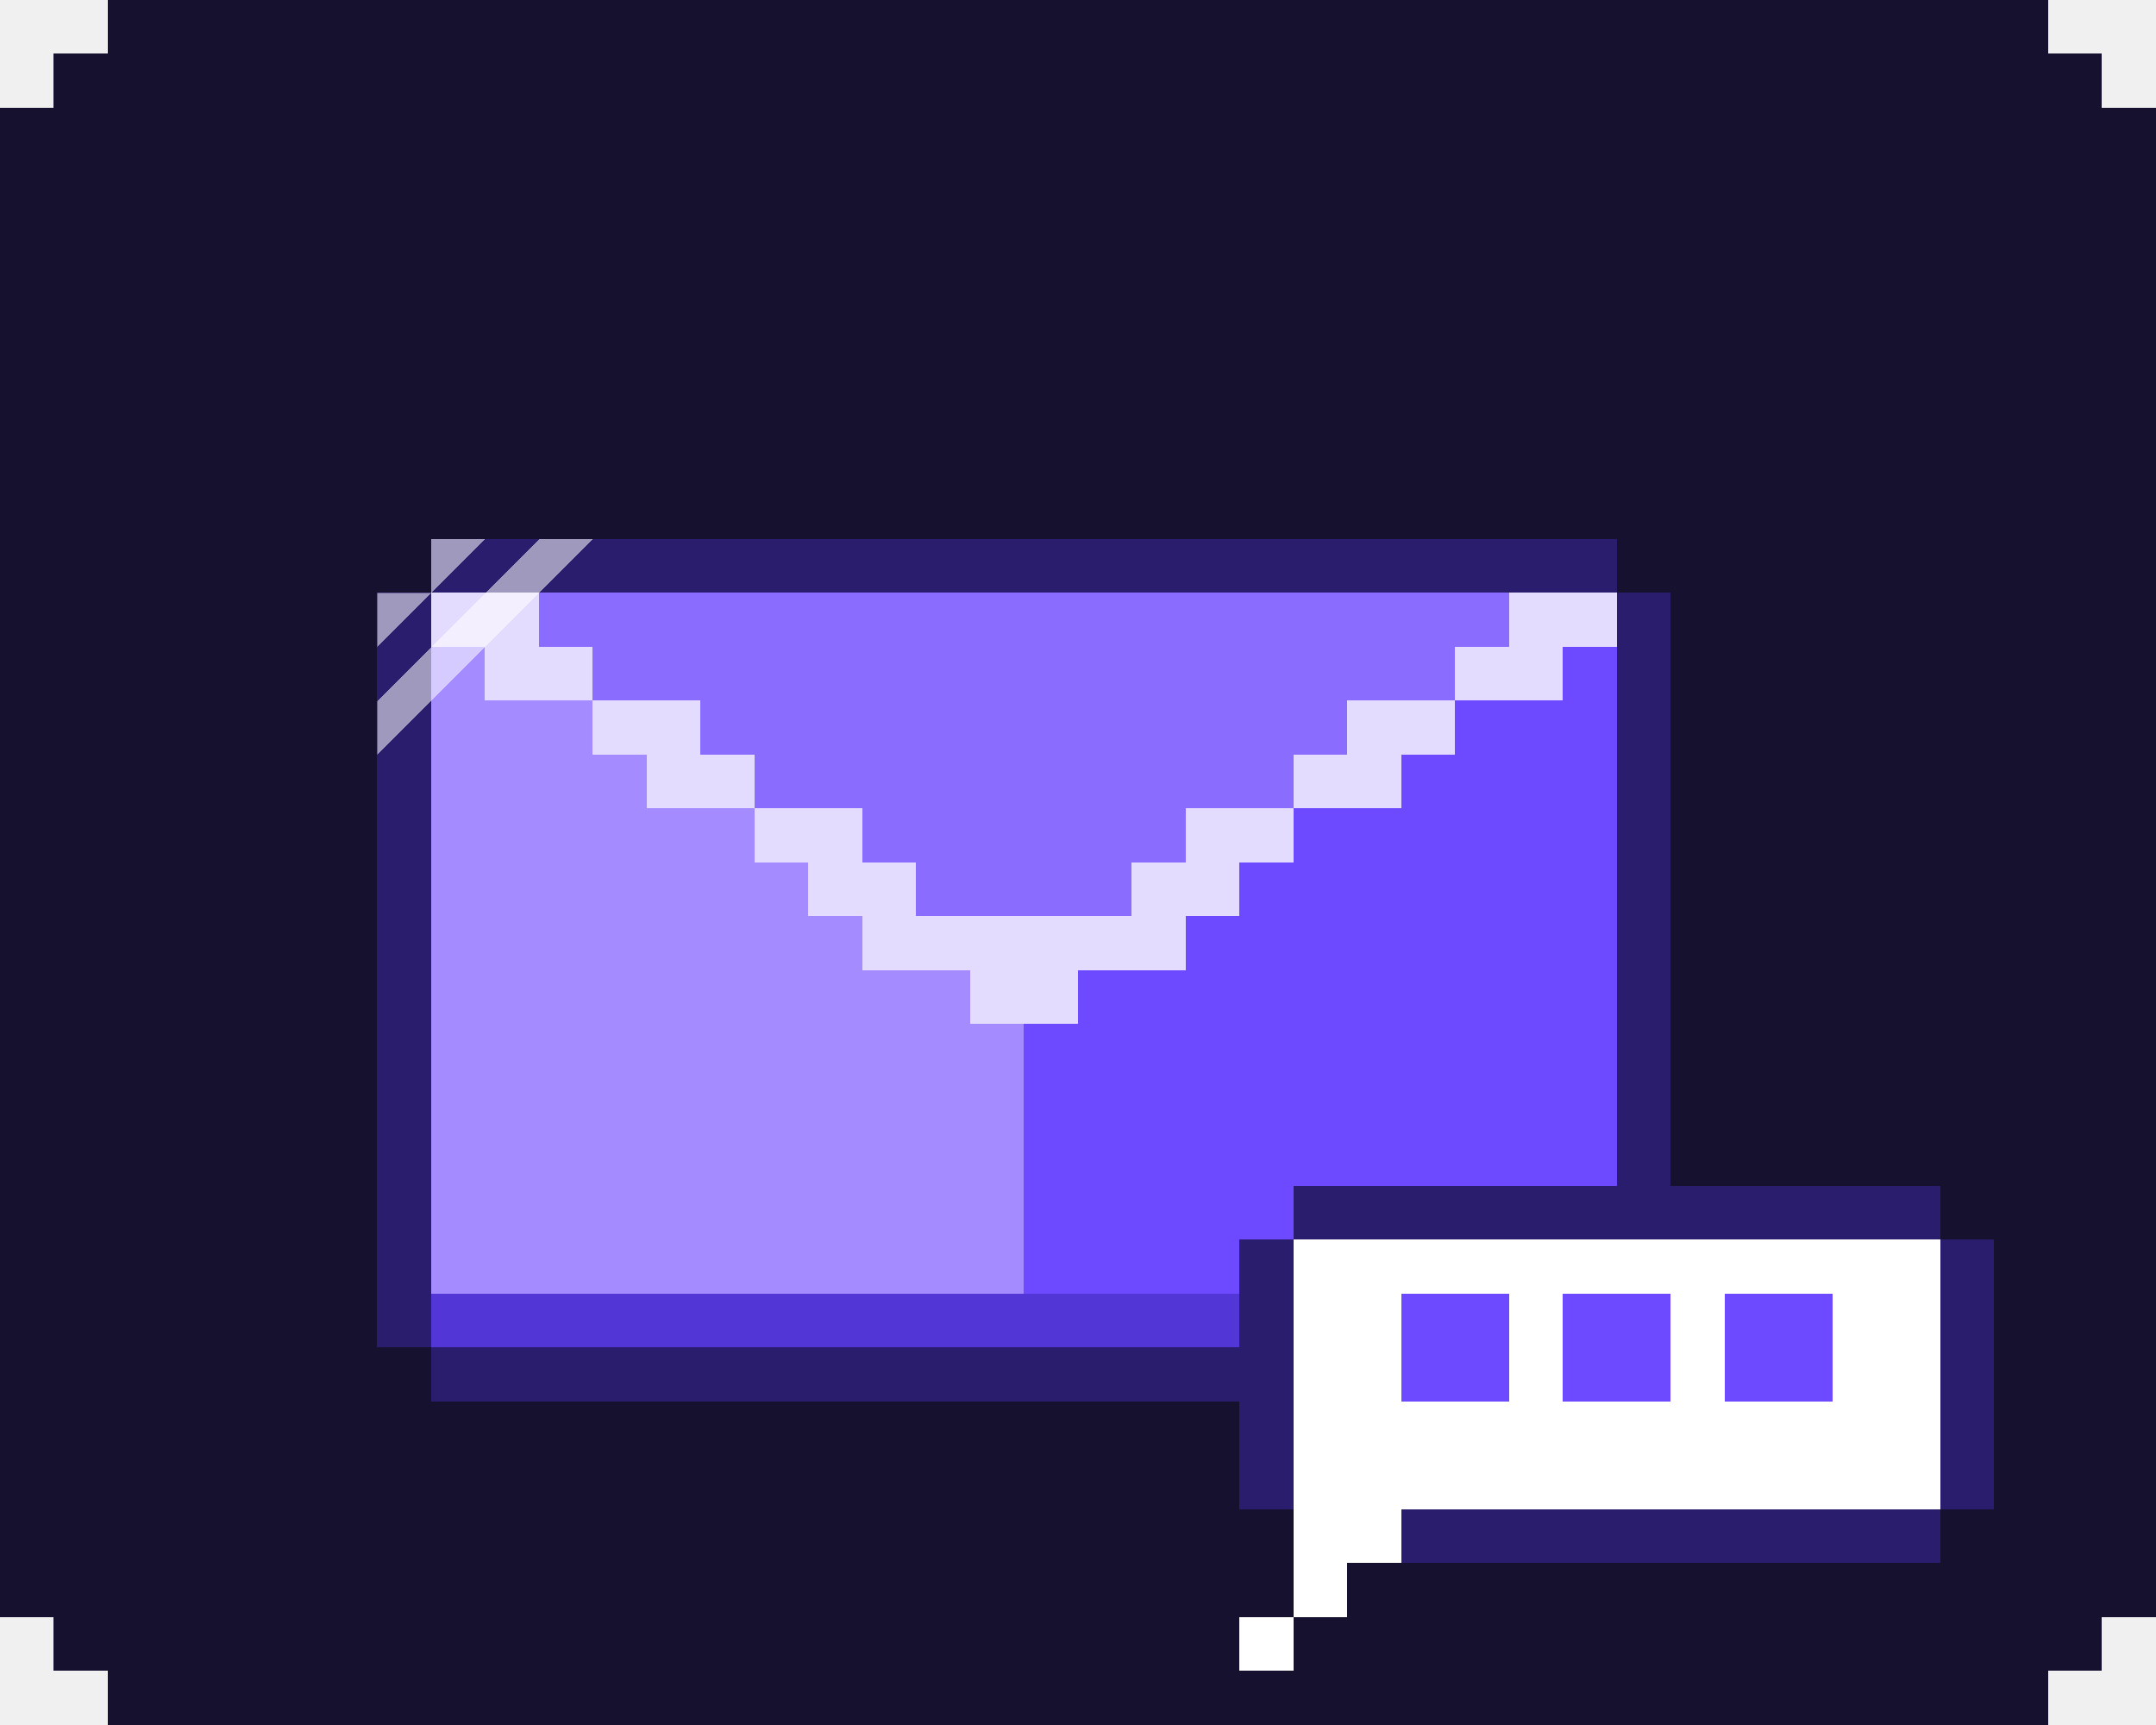
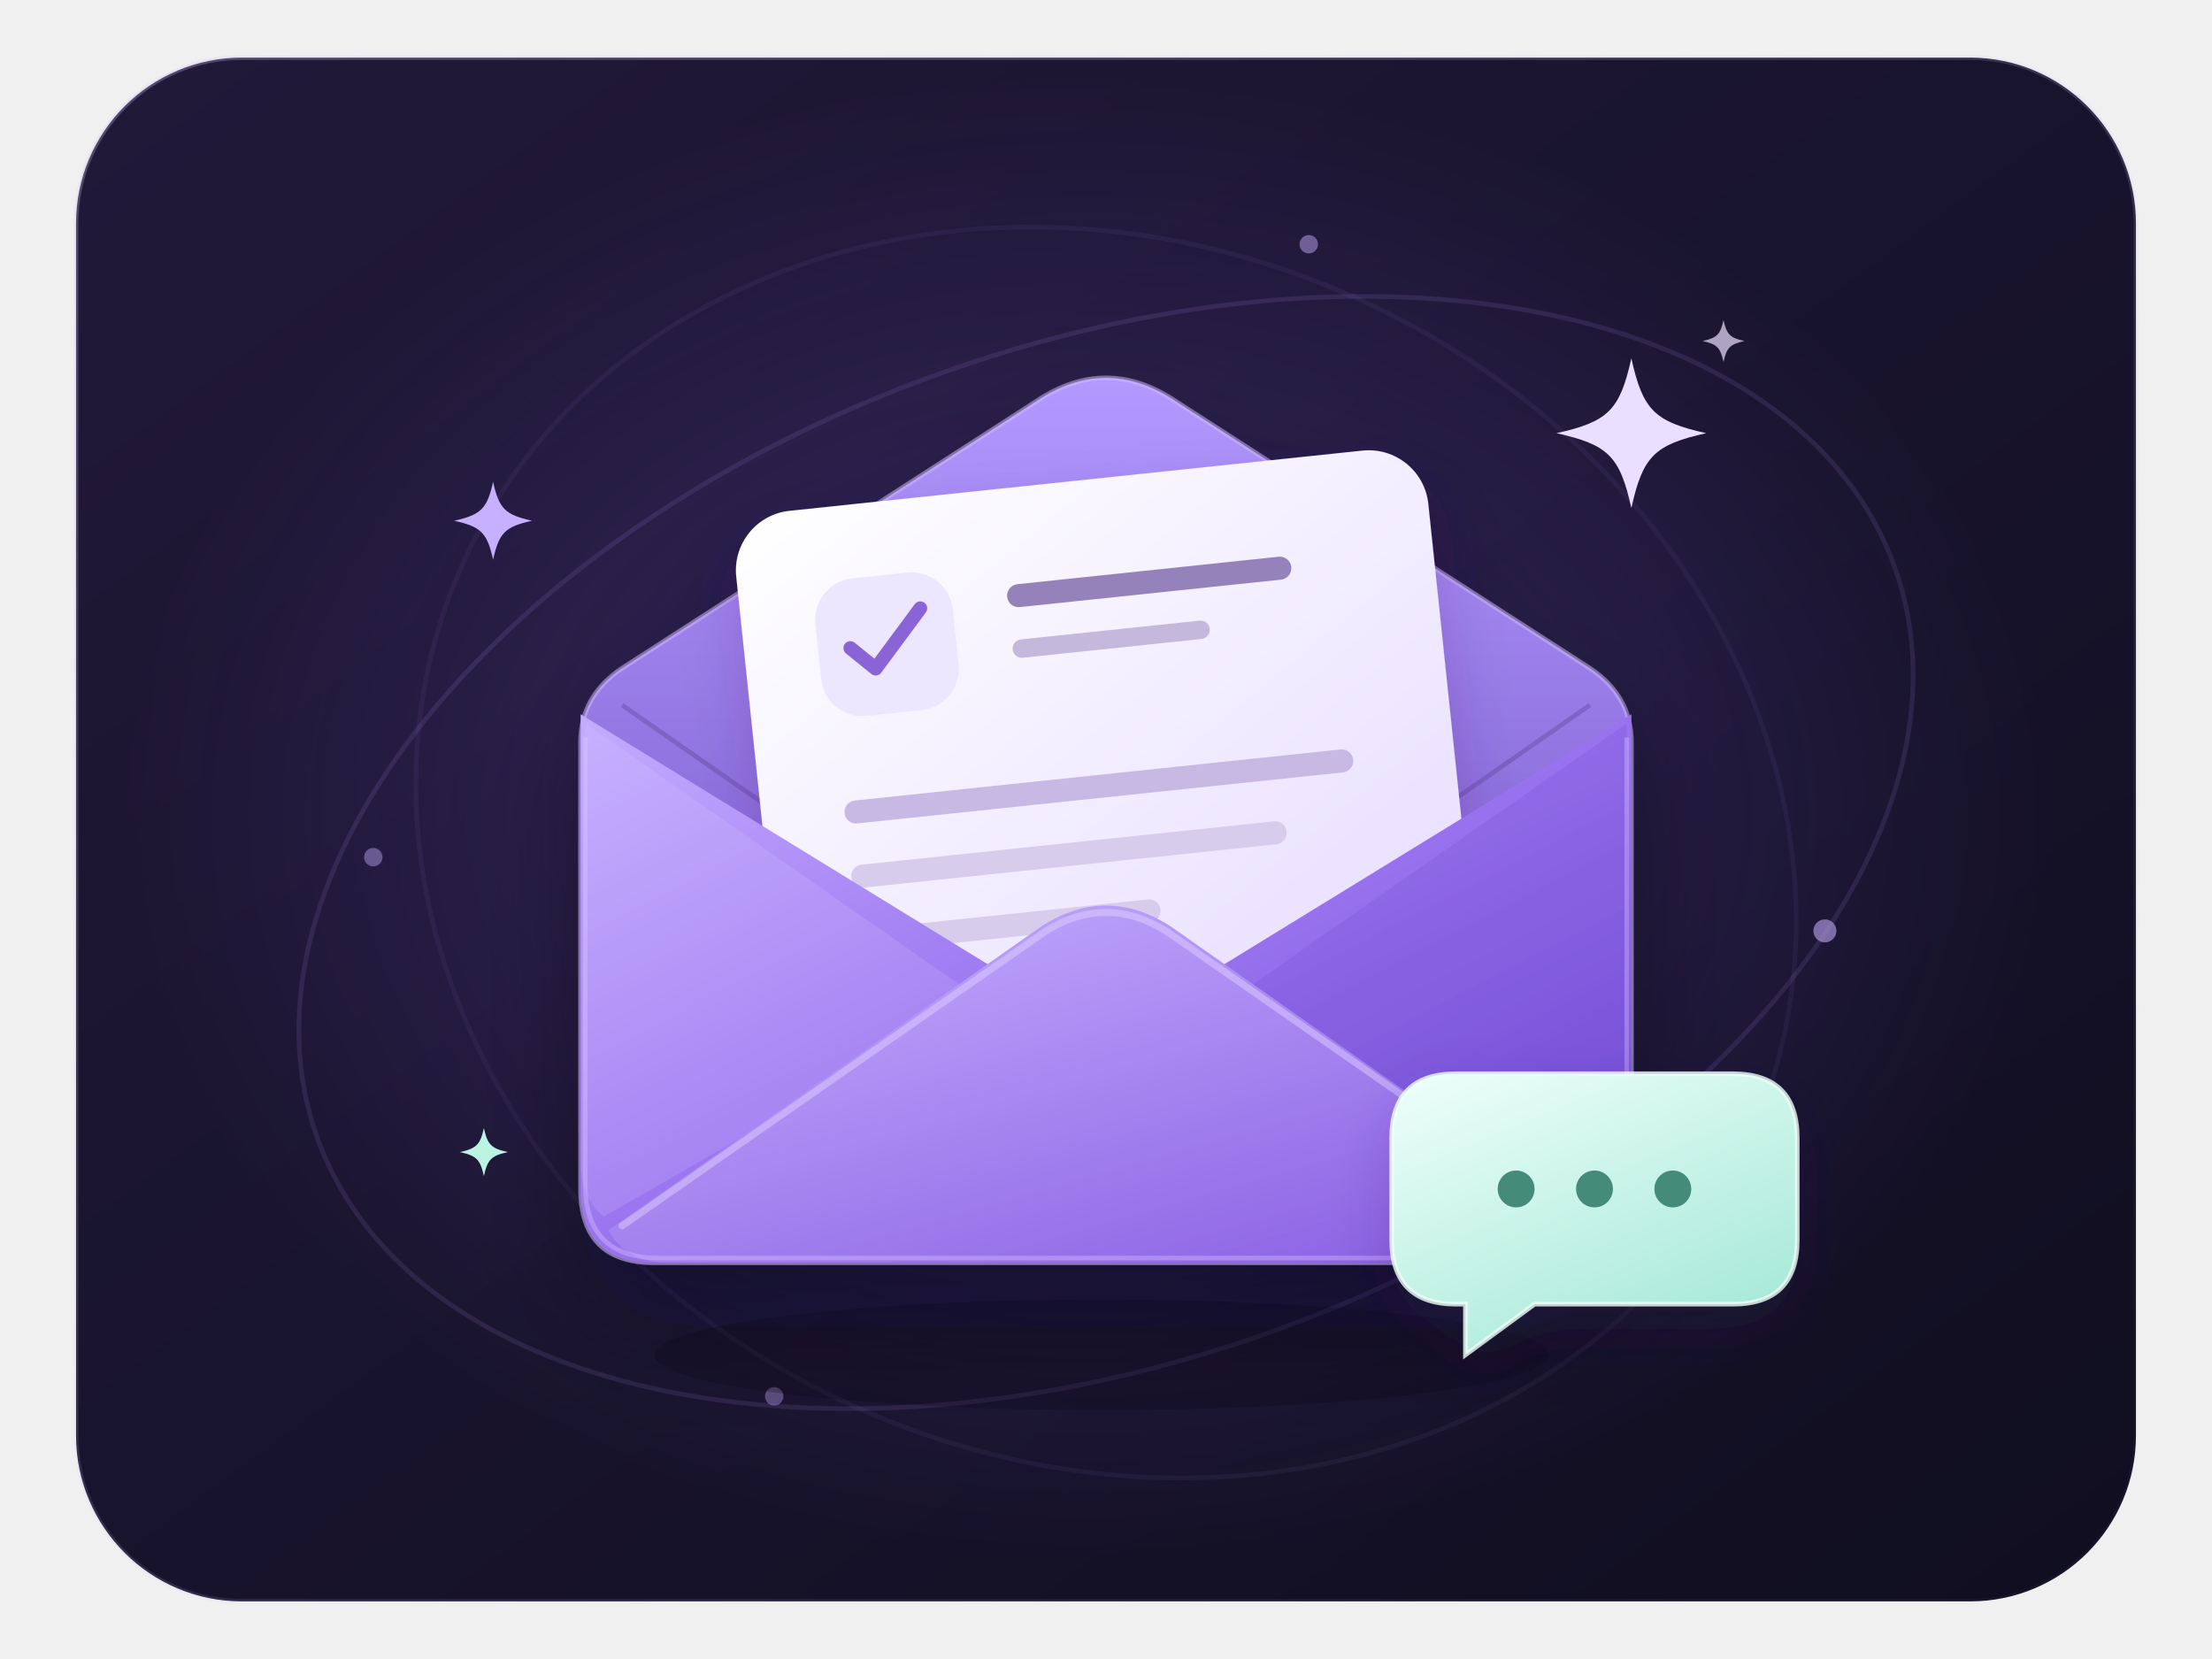
- <svg xmlns="http://www.w3.org/2000/svg" viewBox="0 0 40 32" width="320" height="256" shape-rendering="crispEdges" role="img" aria-label="proton-mail skill logo">
+ <svg xmlns="http://www.w3.org/2000/svg" viewBox="0 0 480 360" width="480" height="360" role="img" aria-labelledby="title description">
  <defs>
-     <clipPath id="env">
-       <rect x="8" y="10" width="22" height="1" />
-       <rect x="7" y="11" width="24" height="1" />
-       <rect x="7" y="12" width="24" height="1" />
-       <rect x="7" y="13" width="24" height="1" />
-       <rect x="7" y="14" width="24" height="1" />
-       <rect x="7" y="15" width="24" height="1" />
-       <rect x="7" y="16" width="24" height="1" />
-       <rect x="7" y="17" width="24" height="1" />
-       <rect x="7" y="18" width="24" height="1" />
-       <rect x="7" y="19" width="24" height="1" />
-       <rect x="7" y="20" width="24" height="1" />
-       <rect x="7" y="21" width="24" height="1" />
-       <rect x="7" y="22" width="24" height="1" />
-       <rect x="7" y="23" width="24" height="1" />
-       <rect x="7" y="24" width="24" height="1" />
-       <rect x="8" y="25" width="22" height="1" />
-     </clipPath>
+     <linearGradient id="background" x2="1" y2="1">
+       <stop stop-color="#211939" />
+       <stop offset="1" stop-color="#100e20" />
+     </linearGradient>
+     <radialGradient id="halo">
+       <stop stop-color="#9062ff" stop-opacity=".27" />
+       <stop offset="1" stop-color="#9062ff" stop-opacity="0" />
+     </radialGradient>
+     <linearGradient id="rim" x2=".8" y2="1">
+       <stop stop-color="#d5c6ff" stop-opacity=".28" />
+       <stop offset="1" stop-color="#d5c6ff" stop-opacity=".04" />
+     </linearGradient>
+     <linearGradient id="inside" x2="0" y2="1">
+       <stop stop-color="#b398ff" />
+       <stop offset="1" stop-color="#6746ba" />
+     </linearGradient>
+     <linearGradient id="paper" x2=".7" y2="1">
+       <stop stop-color="#fff" />
+       <stop offset="1" stop-color="#e7ddff" />
+     </linearGradient>
+     <linearGradient id="envelope" x2="1" y2="1">
+       <stop stop-color="#c4acff" />
+       <stop offset=".5" stop-color="#9973ef" />
+       <stop offset="1" stop-color="#7049d6" />
+     </linearGradient>
+     <linearGradient id="fold" x2=".8" y2="1">
+       <stop stop-color="#c7b0ff" />
+       <stop offset="1" stop-color="#8c63e4" />
+     </linearGradient>
+     <linearGradient id="mint" x2=".6" y2="1">
+       <stop stop-color="#effffb" />
+       <stop offset="1" stop-color="#a9ead8" />
+     </linearGradient>
+     <filter id="shadow" x="-40%" y="-40%" width="180%" height="200%">
+       <feDropShadow dx="0" dy="14" stdDeviation="12" flood-color="#090519" flood-opacity=".38" />
+     </filter>
+     <filter id="soft-shadow" x="-40%" y="-40%" width="180%" height="200%">
+       <feDropShadow dx="0" dy="5" stdDeviation="6" flood-color="#392263" flood-opacity=".2" />
+     </filter>
+     <path id="star" d="M0-13C2-4 4-2 13 0 4 2 2 4 0 13-2 4-4 2-13 0-4-2-2-4 0-13Z" />
  </defs>
-   <rect x="2" y="0" width="36" height="1" fill="#16112E" />
-   <rect x="1" y="1" width="38" height="1" fill="#16112E" />
-   <rect x="0" y="2" width="40" height="1" fill="#16112E" />
-   <rect x="0" y="3" width="40" height="1" fill="#16112E" />
-   <rect x="0" y="4" width="40" height="1" fill="#16112E" />
-   <rect x="0" y="5" width="40" height="1" fill="#16112E" />
-   <rect x="0" y="6" width="40" height="1" fill="#16112E" />
-   <rect x="0" y="7" width="40" height="1" fill="#16112E" />
-   <rect x="0" y="8" width="40" height="1" fill="#16112E" />
-   <rect x="0" y="9" width="40" height="1" fill="#16112E" />
-   <rect x="0" y="10" width="40" height="1" fill="#16112E" />
-   <rect x="0" y="11" width="40" height="1" fill="#16112E" />
-   <rect x="0" y="12" width="40" height="1" fill="#16112E" />
-   <rect x="0" y="13" width="40" height="1" fill="#16112E" />
-   <rect x="0" y="14" width="40" height="1" fill="#16112E" />
-   <rect x="0" y="15" width="40" height="1" fill="#16112E" />
-   <rect x="0" y="16" width="40" height="1" fill="#16112E" />
-   <rect x="0" y="17" width="40" height="1" fill="#16112E" />
-   <rect x="0" y="18" width="40" height="1" fill="#16112E" />
-   <rect x="0" y="19" width="40" height="1" fill="#16112E" />
-   <rect x="0" y="20" width="40" height="1" fill="#16112E" />
-   <rect x="0" y="21" width="40" height="1" fill="#16112E" />
-   <rect x="0" y="22" width="40" height="1" fill="#16112E" />
-   <rect x="0" y="23" width="40" height="1" fill="#16112E" />
-   <rect x="0" y="24" width="40" height="1" fill="#16112E" />
-   <rect x="0" y="25" width="40" height="1" fill="#16112E" />
-   <rect x="0" y="26" width="40" height="1" fill="#16112E" />
-   <rect x="0" y="27" width="40" height="1" fill="#16112E" />
-   <rect x="0" y="28" width="40" height="1" fill="#16112E" />
-   <rect x="0" y="29" width="40" height="1" fill="#16112E" />
-   <rect x="1" y="30" width="38" height="1" fill="#16112E" />
-   <rect x="2" y="31" width="36" height="1" fill="#16112E" />
-   <g>
-     <rect x="8" y="10" width="22" height="1" fill="#2B1D6E" />
-     <rect x="8" y="11" width="2" height="1" fill="#E4DCFF" />
-     <rect x="28" y="11" width="2" height="1" fill="#E4DCFF" />
-     <rect x="10" y="11" width="18" height="1" fill="#8A6CFF" />
-     <rect x="7" y="11" width="1" height="1" fill="#2B1D6E" />
-     <rect x="30" y="11" width="1" height="1" fill="#2B1D6E" />
-     <rect x="29" y="12" width="1" height="1" fill="#6D4AFF" />
-     <rect x="9" y="12" width="2" height="1" fill="#E4DCFF" />
-     <rect x="27" y="12" width="2" height="1" fill="#E4DCFF" />
-     <rect x="11" y="12" width="16" height="1" fill="#8A6CFF" />
-     <rect x="8" y="12" width="1" height="1" fill="#A48BFF" />
-     <rect x="7" y="12" width="1" height="1" fill="#2B1D6E" />
-     <rect x="30" y="12" width="1" height="1" fill="#2B1D6E" />
-     <rect x="27" y="13" width="3" height="1" fill="#6D4AFF" />
-     <rect x="11" y="13" width="2" height="1" fill="#E4DCFF" />
-     <rect x="25" y="13" width="2" height="1" fill="#E4DCFF" />
-     <rect x="13" y="13" width="12" height="1" fill="#8A6CFF" />
-     <rect x="8" y="13" width="3" height="1" fill="#A48BFF" />
-     <rect x="7" y="13" width="1" height="1" fill="#2B1D6E" />
-     <rect x="30" y="13" width="1" height="1" fill="#2B1D6E" />
-     <rect x="26" y="14" width="4" height="1" fill="#6D4AFF" />
-     <rect x="12" y="14" width="2" height="1" fill="#E4DCFF" />
-     <rect x="24" y="14" width="2" height="1" fill="#E4DCFF" />
-     <rect x="14" y="14" width="10" height="1" fill="#8A6CFF" />
-     <rect x="8" y="14" width="4" height="1" fill="#A48BFF" />
-     <rect x="7" y="14" width="1" height="1" fill="#2B1D6E" />
-     <rect x="30" y="14" width="1" height="1" fill="#2B1D6E" />
-     <rect x="24" y="15" width="6" height="1" fill="#6D4AFF" />
-     <rect x="14" y="15" width="2" height="1" fill="#E4DCFF" />
-     <rect x="22" y="15" width="2" height="1" fill="#E4DCFF" />
-     <rect x="16" y="15" width="6" height="1" fill="#8A6CFF" />
-     <rect x="8" y="15" width="6" height="1" fill="#A48BFF" />
-     <rect x="7" y="15" width="1" height="1" fill="#2B1D6E" />
-     <rect x="30" y="15" width="1" height="1" fill="#2B1D6E" />
-     <rect x="23" y="16" width="7" height="1" fill="#6D4AFF" />
-     <rect x="15" y="16" width="2" height="1" fill="#E4DCFF" />
-     <rect x="21" y="16" width="2" height="1" fill="#E4DCFF" />
-     <rect x="17" y="16" width="4" height="1" fill="#8A6CFF" />
-     <rect x="8" y="16" width="7" height="1" fill="#A48BFF" />
-     <rect x="7" y="16" width="1" height="1" fill="#2B1D6E" />
-     <rect x="30" y="16" width="1" height="1" fill="#2B1D6E" />
-     <rect x="22" y="17" width="8" height="1" fill="#6D4AFF" />
-     <rect x="16" y="17" width="6" height="1" fill="#E4DCFF" />
-     <rect x="8" y="17" width="8" height="1" fill="#A48BFF" />
-     <rect x="7" y="17" width="1" height="1" fill="#2B1D6E" />
-     <rect x="30" y="17" width="1" height="1" fill="#2B1D6E" />
-     <rect x="20" y="18" width="10" height="1" fill="#6D4AFF" />
-     <rect x="18" y="18" width="2" height="1" fill="#E4DCFF" />
-     <rect x="8" y="18" width="10" height="1" fill="#A48BFF" />
-     <rect x="7" y="18" width="1" height="1" fill="#2B1D6E" />
-     <rect x="30" y="18" width="1" height="1" fill="#2B1D6E" />
-     <rect x="19" y="19" width="11" height="1" fill="#6D4AFF" />
-     <rect x="8" y="19" width="11" height="1" fill="#A48BFF" />
-     <rect x="7" y="19" width="1" height="1" fill="#2B1D6E" />
-     <rect x="30" y="19" width="1" height="1" fill="#2B1D6E" />
-     <rect x="19" y="20" width="11" height="1" fill="#6D4AFF" />
-     <rect x="8" y="20" width="11" height="1" fill="#A48BFF" />
-     <rect x="7" y="20" width="1" height="1" fill="#2B1D6E" />
-     <rect x="30" y="20" width="1" height="1" fill="#2B1D6E" />
-     <rect x="19" y="21" width="11" height="1" fill="#6D4AFF" />
-     <rect x="8" y="21" width="11" height="1" fill="#A48BFF" />
-     <rect x="7" y="21" width="1" height="1" fill="#2B1D6E" />
-     <rect x="30" y="21" width="1" height="1" fill="#2B1D6E" />
-     <rect x="19" y="22" width="11" height="1" fill="#6D4AFF" />
-     <rect x="8" y="22" width="11" height="1" fill="#A48BFF" />
-     <rect x="7" y="22" width="1" height="1" fill="#2B1D6E" />
-     <rect x="30" y="22" width="1" height="1" fill="#2B1D6E" />
-     <rect x="19" y="23" width="11" height="1" fill="#6D4AFF" />
-     <rect x="8" y="23" width="11" height="1" fill="#A48BFF" />
-     <rect x="7" y="23" width="1" height="1" fill="#2B1D6E" />
-     <rect x="30" y="23" width="1" height="1" fill="#2B1D6E" />
-     <rect x="7" y="24" width="1" height="1" fill="#2B1D6E" />
-     <rect x="30" y="24" width="1" height="1" fill="#2B1D6E" />
-     <rect x="8" y="24" width="22" height="1" fill="#5236D6" />
-     <rect x="8" y="25" width="22" height="1" fill="#2B1D6E" />
-     <g clip-path="url(#env)" opacity="0.55">
-       <g>
-         <polygon points="0,0 2,0 -14,16 -16,16" fill="#FFFFFF" transform="translate(7 10)" />
-         <polygon points="3,0 4,0 -12,16 -13,16" fill="#FFFFFF" transform="translate(7 10)" />
-         <animateTransform attributeName="transform" type="translate" values="0 0;4 0;8 0;12 0;16 0;20 0;24 0;28 0;32 0;36 0;40 0;40 0;40 0;40 0;40 0;40 0;40 0;40 0" dur="3.6s" repeatCount="indefinite" calcMode="discrete" />
+   <style>
+     .envelope { animation: float 6s ease-in-out infinite; }
+     .letter { animation: letter 6s ease-in-out infinite; }
+     .bubble { animation: bubble 6s ease-in-out infinite; }
+     .sparkle { animation: twinkle 6s ease-in-out infinite; }
+     .sparkle-late { animation-delay: -3s; }
+     .dot { animation: typing 1.8s ease-in-out infinite; }
+     .dot-two { animation-delay: -.6s; }
+     .dot-three { animation-delay: -1.2s; }
+     @keyframes float { 0%, 100% { transform: translateY(0); } 50% { transform: translateY(-8px); } }
+     @keyframes letter { 0%, 100% { transform: translateY(0); } 50% { transform: translateY(-5px); } }
+     @keyframes bubble { 0%, 100% { transform: translateY(0); } 50% { transform: translateY(5px); } }
+     @keyframes twinkle { 0%, 100% { opacity: .45; } 50% { opacity: 1; } }
+     @keyframes typing { 0%, 60%, 100% { transform: translateY(0); opacity: .5; } 30% { transform: translateY(-4px); opacity: 1; } }
+     @media (prefers-reduced-motion: reduce) {
+       .envelope, .letter, .bubble, .sparkle, .dot { animation: none; }
+     }
+   </style>
+   <rect x="16.5" y="12.5" width="447" height="335" rx="36" fill="url(#background)" stroke="url(#rim)" />
+   <ellipse cx="236" cy="177" rx="210" ry="163" fill="url(#halo)" />
+   <g fill="none" stroke="#bd9dff">
+     <ellipse cx="240" cy="185" rx="182" ry="110" transform="rotate(-20 240 185)" stroke-opacity=".12" />
+     <ellipse cx="240" cy="185" rx="153" ry="132" transform="rotate(24 240 185)" stroke-opacity=".06" />
+   </g>
+   <g fill="#bca5f2">
+     <circle cx="81" cy="186" r="2" opacity=".45" />
+     <circle cx="284" cy="53" r="2" opacity=".5" />
+     <circle cx="396" cy="202" r="2.5" opacity=".6" />
+     <circle cx="168" cy="303" r="2" opacity=".4" />
+     <circle cx="376" cy="276" r="1.5" opacity=".3" />
+   </g>
+   <ellipse cx="239" cy="294" rx="97" ry="12" fill="#080612" opacity=".24" />
+   <g class="envelope">
+     <g filter="url(#shadow)">
+       <path d="M126 161Q126 151 135 145L225 87Q240 77 255 87L345 145Q354 151 354 161V258Q354 274 338 274H142Q126 274 126 258Z" fill="url(#inside)" stroke="#d4bfff" stroke-opacity=".5" />
+       <path d="m135 153 99 69q6 4 12 0l99-69" fill="none" stroke="#503480" stroke-opacity=".3" />
+       <g class="letter">
+         <g transform="rotate(-6 240 171)">
+           <rect x="165" y="104" width="151" height="143" rx="13" fill="url(#paper)" filter="url(#soft-shadow)" />
+           <rect x="181" y="120" width="30" height="30" rx="9" fill="#ede6ff" />
+           <path d="m188 135 5 5 11-12" fill="none" stroke="#8a63d7" stroke-width="3" stroke-linecap="round" stroke-linejoin="round" />
+           <rect x="223" y="125" width="62" height="5" rx="2.5" fill="#9582ba" />
+           <rect x="223" y="137" width="43" height="4" rx="2" fill="#c5b8dd" />
+           <rect x="183" y="168" width="111" height="5" rx="2.5" fill="#c7b8e4" />
+           <rect x="183" y="182" width="95" height="5" rx="2.5" fill="#d7cceb" />
+           <rect x="183" y="196" width="66" height="5" rx="2.5" fill="#d7cceb" />
+         </g>
      </g>
+       <path d="M126 155 240 225 354 155V258Q354 274 338 274H142Q126 274 126 258Z" fill="url(#envelope)" />
+       <path d="m127 157 86 60-82 47q-5-4-5-12Z" fill="#decaff" opacity=".17" />
+       <path d="m353 157-86 60 82 47q5-4 5-12Z" fill="#5632ae" opacity=".13" />
+       <path d="m132 267 94-66q14-9 28 0l94 66q-4 7-13 7H145q-9 0-13-7Z" fill="url(#fold)" />
+       <path d="m135 266 92-64q13-8 26 0l92 64" fill="none" stroke="#e5d5ff" stroke-opacity=".45" stroke-width="1.5" stroke-linecap="round" />
+       <path d="M127 160v97q0 16 16 16h194q16 0 16-16v-97" fill="none" stroke="#dfccff" stroke-opacity=".35" />
    </g>
-     <animateTransform attributeName="transform" type="translate" values="0 0;0 -1;0 0" keyTimes="0;0.5;1" dur="2.4s" repeatCount="indefinite" calcMode="discrete" />
  </g>
-   <g opacity="0">
-     <rect x="33" y="3" width="1" height="1" fill="#C9B8FF" />
-     <rect x="33" y="4" width="1" height="1" fill="#FFFFFF" />
-     <rect x="33" y="5" width="1" height="1" fill="#FFFFFF" />
-     <rect x="31" y="6" width="5" height="1" fill="#FFFFFF" />
-     <rect x="30" y="6" width="1" height="1" fill="#C9B8FF" />
-     <rect x="36" y="6" width="1" height="1" fill="#C9B8FF" />
-     <rect x="33" y="7" width="1" height="1" fill="#FFFFFF" />
-     <rect x="33" y="8" width="1" height="1" fill="#FFFFFF" />
-     <rect x="33" y="9" width="1" height="1" fill="#C9B8FF" />
-     <animate attributeName="opacity" values="0;1;1;0;0" keyTimes="0;0.15;0.45;0.6;1" dur="2.4s" begin="0s" repeatCount="indefinite" calcMode="discrete" />
+   <g transform="translate(354 94)">
+     <g class="sparkle" fill="#eadfff">
+       <use href="#star" transform="scale(1.25)" />
+       <use href="#star" transform="translate(20 -20) scale(.35)" opacity=".7" />
+     </g>
  </g>
-   <g opacity="0">
-     <rect x="5" y="4" width="1" height="1" fill="#C9B8FF" />
-     <rect x="5" y="5" width="1" height="1" fill="#FFFFFF" />
-     <rect x="4" y="6" width="3" height="1" fill="#FFFFFF" />
-     <rect x="3" y="6" width="1" height="1" fill="#C9B8FF" />
-     <rect x="7" y="6" width="1" height="1" fill="#C9B8FF" />
-     <rect x="5" y="7" width="1" height="1" fill="#FFFFFF" />
-     <rect x="5" y="8" width="1" height="1" fill="#C9B8FF" />
-     <animate attributeName="opacity" values="0;1;1;0;0" keyTimes="0;0.15;0.45;0.6;1" dur="2.4s" begin="0.8s" repeatCount="indefinite" calcMode="discrete" />
+   <g transform="translate(107 113)">
+     <use class="sparkle sparkle-late" href="#star" fill="#c7b0ff" transform="scale(.65)" />
  </g>
-   <g opacity="0">
-     <rect x="35" y="13" width="1" height="1" fill="#C9B8FF" />
-     <rect x="35" y="14" width="1" height="1" fill="#FFFFFF" />
-     <rect x="34" y="14" width="1" height="1" fill="#C9B8FF" />
-     <rect x="36" y="14" width="1" height="1" fill="#C9B8FF" />
-     <rect x="35" y="15" width="1" height="1" fill="#C9B8FF" />
-     <animate attributeName="opacity" values="0;1;1;0;0" keyTimes="0;0.15;0.45;0.6;1" dur="2.4s" begin="1.6s" repeatCount="indefinite" calcMode="discrete" />
+   <g transform="translate(105 250)">
+     <use class="sparkle" href="#star" fill="#bcf4e3" transform="scale(.4)" />
  </g>
-   <rect x="24" y="22" width="12" height="1" fill="#2B1D6E" />
-   <rect x="24" y="23" width="12" height="1" fill="#FFFFFF" />
-   <rect x="23" y="23" width="1" height="1" fill="#2B1D6E" />
-   <rect x="36" y="23" width="1" height="1" fill="#2B1D6E" />
-   <rect x="24" y="24" width="12" height="1" fill="#FFFFFF" />
-   <rect x="23" y="24" width="1" height="1" fill="#2B1D6E" />
-   <rect x="36" y="24" width="1" height="1" fill="#2B1D6E" />
-   <rect x="24" y="25" width="12" height="1" fill="#FFFFFF" />
-   <rect x="23" y="25" width="1" height="1" fill="#2B1D6E" />
-   <rect x="36" y="25" width="1" height="1" fill="#2B1D6E" />
-   <rect x="24" y="26" width="12" height="1" fill="#FFFFFF" />
-   <rect x="23" y="26" width="1" height="1" fill="#2B1D6E" />
-   <rect x="36" y="26" width="1" height="1" fill="#2B1D6E" />
-   <rect x="24" y="27" width="12" height="1" fill="#FFFFFF" />
-   <rect x="23" y="27" width="1" height="1" fill="#2B1D6E" />
-   <rect x="36" y="27" width="1" height="1" fill="#2B1D6E" />
-   <rect x="24" y="28" width="2" height="1" fill="#FFFFFF" />
-   <rect x="26" y="28" width="10" height="1" fill="#2B1D6E" />
-   <rect x="24" y="29" width="1" height="1" fill="#FFFFFF" />
-   <rect x="23" y="30" width="1" height="1" fill="#FFFFFF" />
-   <g>
-     <rect x="26" y="24" width="2" height="1" fill="#6D4AFF" />
-     <rect x="26" y="25" width="2" height="1" fill="#6D4AFF" />
-     <animateTransform attributeName="transform" type="translate" values="0 0;0 -1;0 0;0 0" keyTimes="0;0.2;0.4;1" dur="1.2s" begin="0.0s" repeatCount="indefinite" calcMode="discrete" />
-   </g>
-   <g>
-     <rect x="29" y="24" width="2" height="1" fill="#6D4AFF" />
-     <rect x="29" y="25" width="2" height="1" fill="#6D4AFF" />
-     <animateTransform attributeName="transform" type="translate" values="0 0;0 -1;0 0;0 0" keyTimes="0;0.2;0.4;1" dur="1.2s" begin="0.2s" repeatCount="indefinite" calcMode="discrete" />
-   </g>
-   <g>
-     <rect x="32" y="24" width="2" height="1" fill="#6D4AFF" />
-     <rect x="32" y="25" width="2" height="1" fill="#6D4AFF" />
-     <animateTransform attributeName="transform" type="translate" values="0 0;0 -1;0 0;0 0" keyTimes="0;0.2;0.4;1" dur="1.2s" begin="0.4s" repeatCount="indefinite" calcMode="discrete" />
+   <g class="bubble">
+     <path d="M316 233h60q14 0 14 14v22q0 14-14 14h-43l-15 11v-11h-2q-14 0-14-14v-22q0-14 14-14Z" fill="url(#mint)" stroke="#edfff9" stroke-opacity=".8" filter="url(#soft-shadow)" />
+     <g fill="#448b7a">
+       <circle class="dot" cx="329" cy="258" r="4" />
+       <circle class="dot dot-two" cx="346" cy="258" r="4" />
+       <circle class="dot dot-three" cx="363" cy="258" r="4" />
+     </g>
  </g>
</svg>
